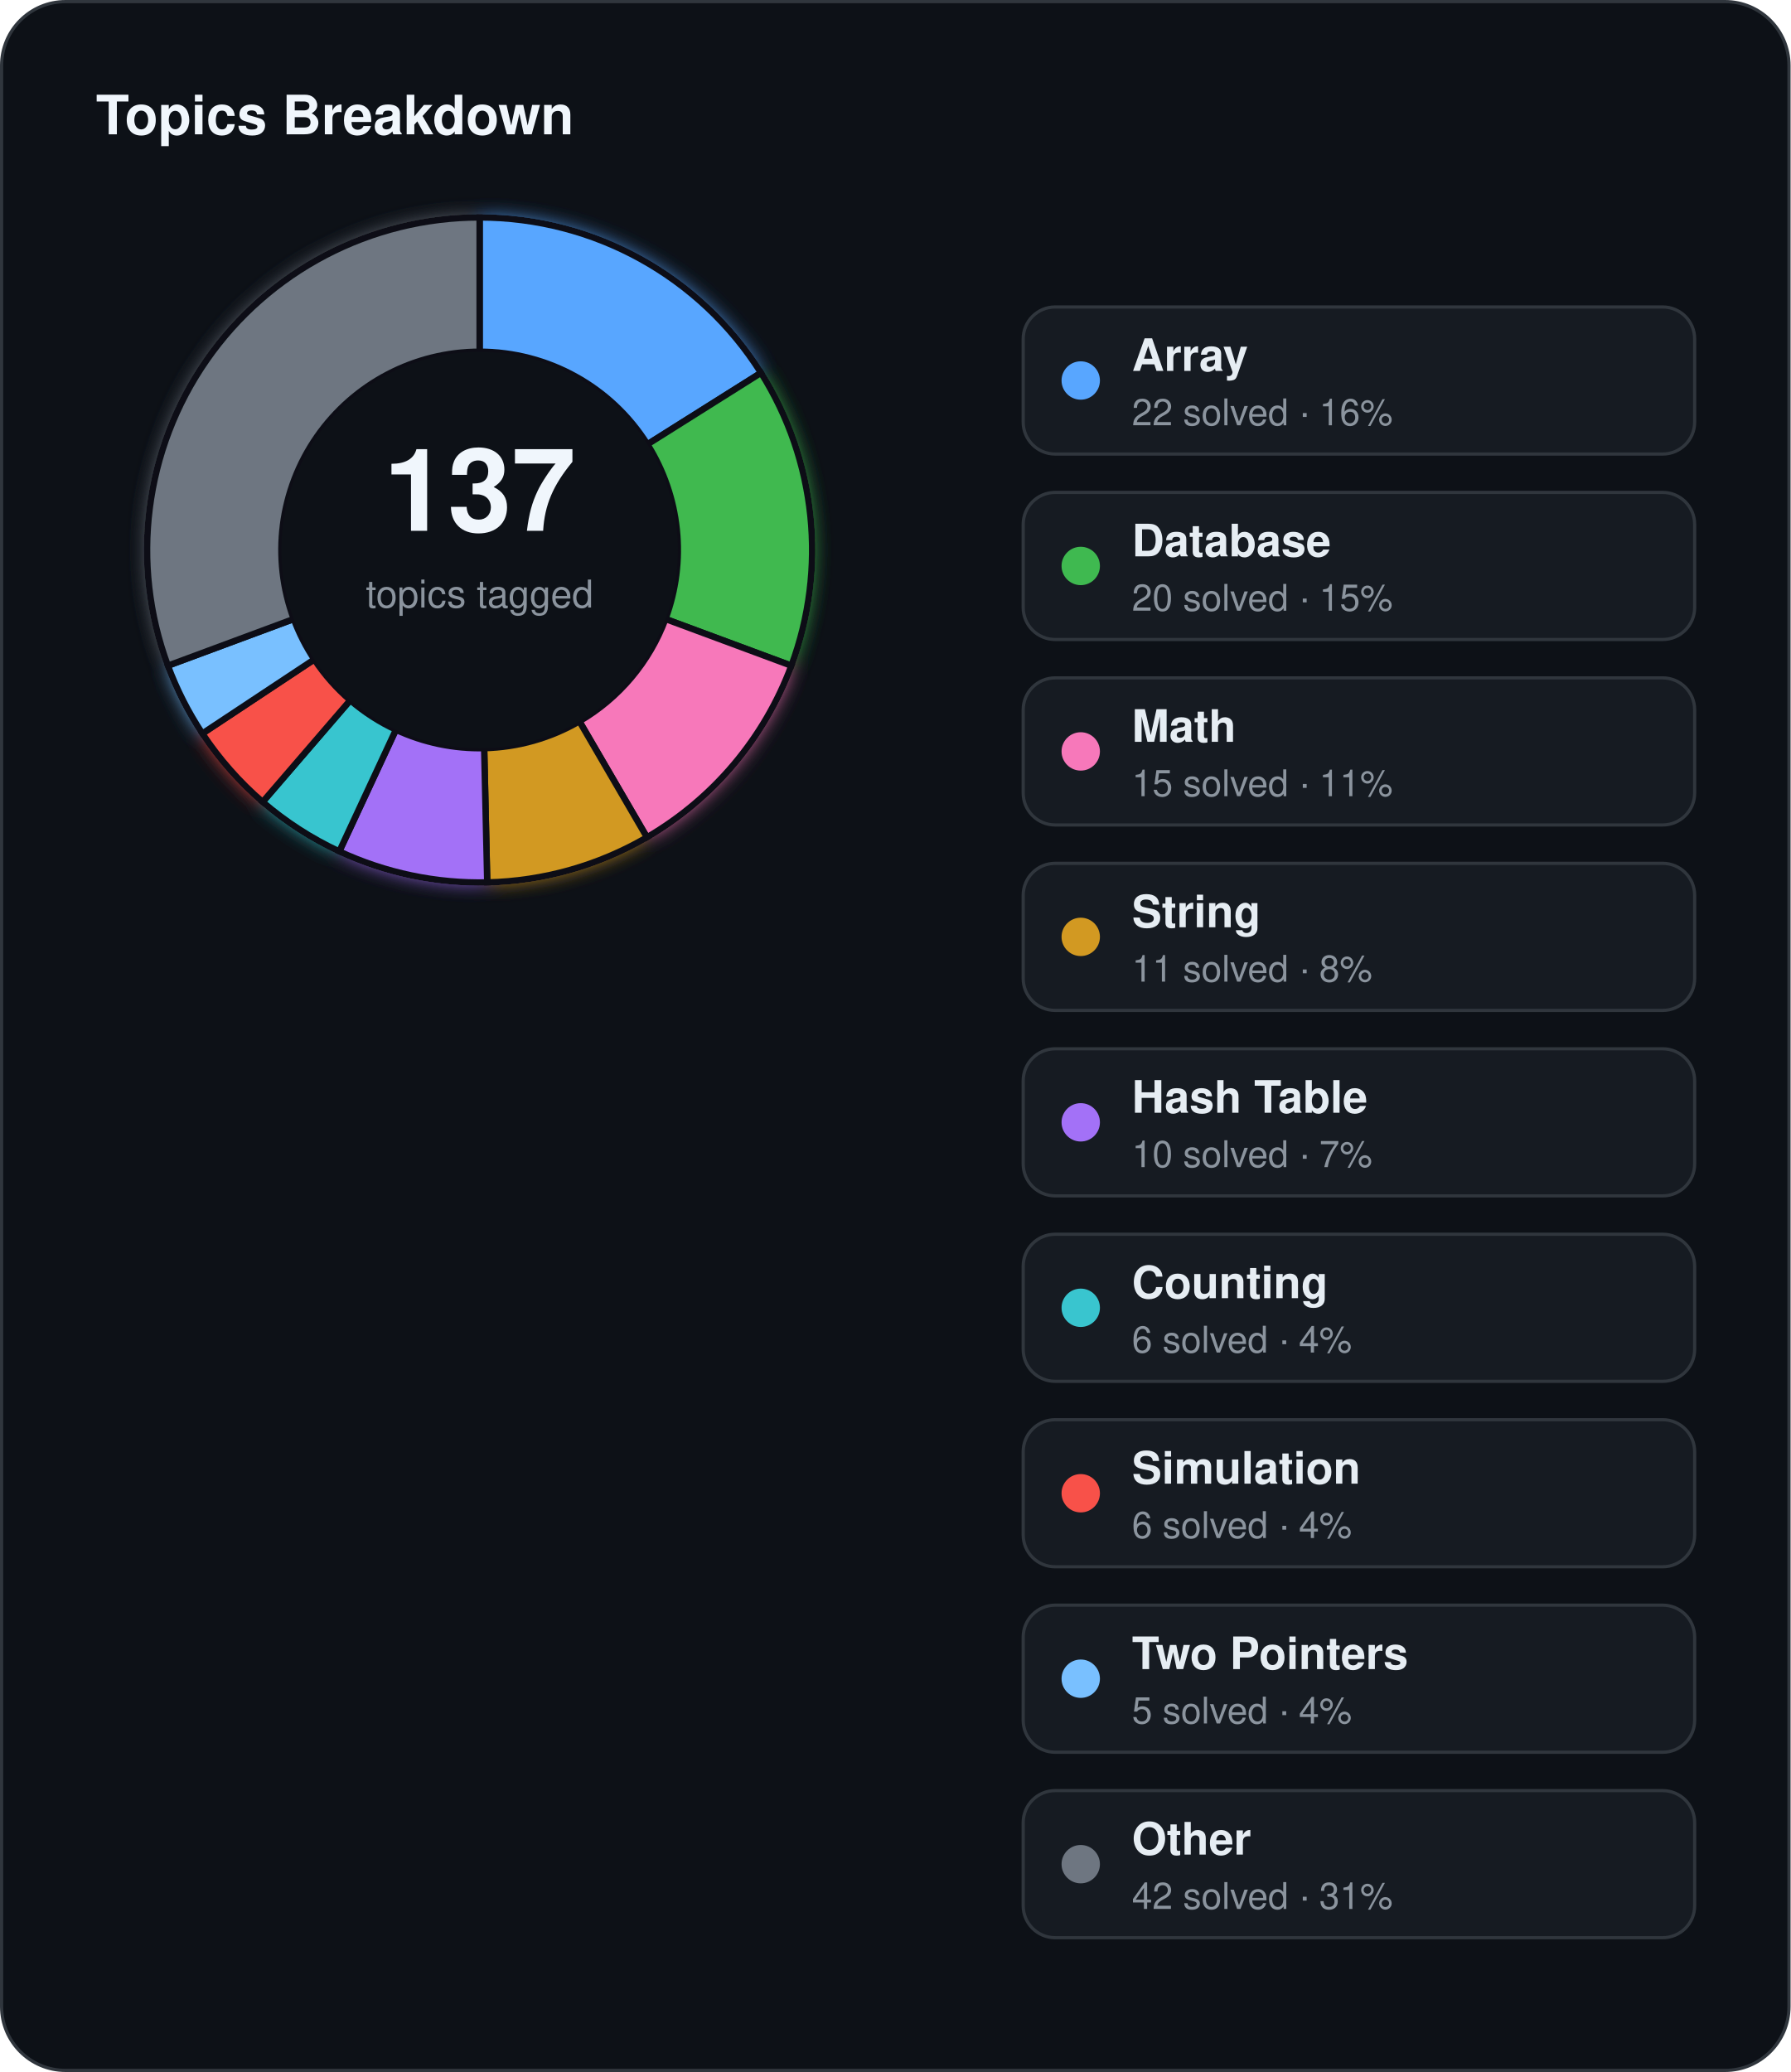
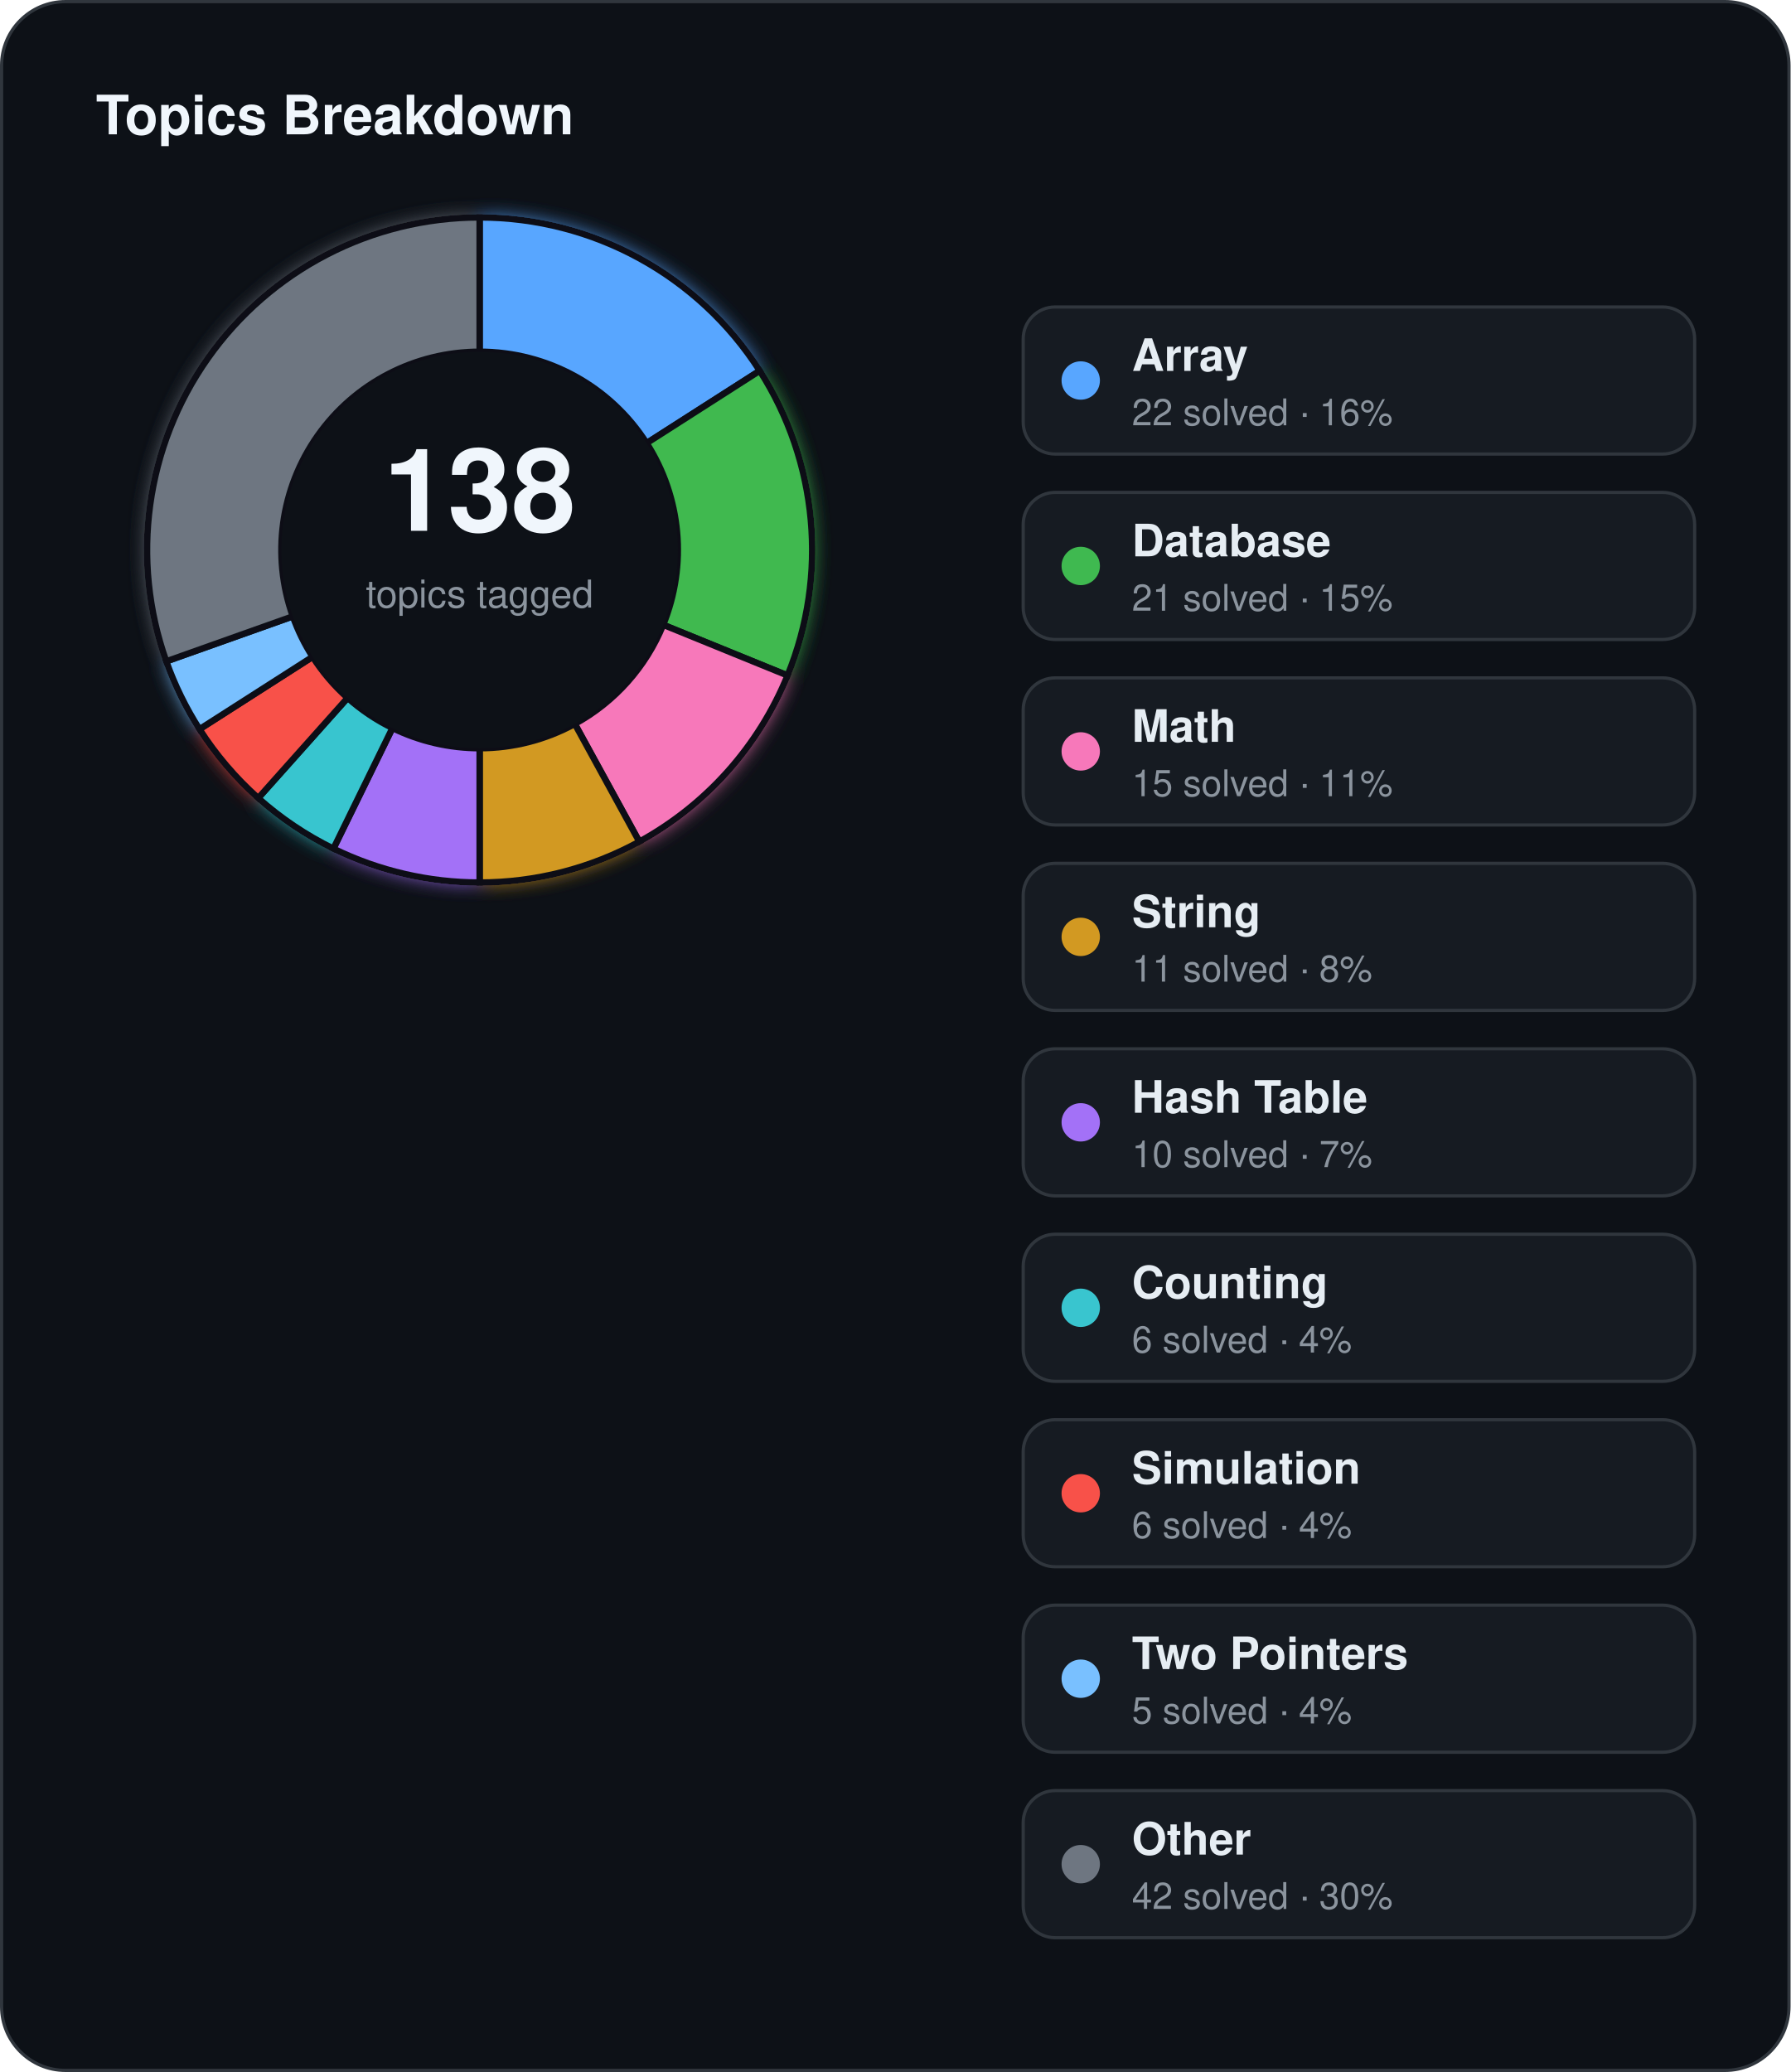
<svg xmlns="http://www.w3.org/2000/svg" width="560" height="648" viewBox="0 0 560 648">
  <defs>
    <filter id="topics-glow" x="-60%" y="-60%" width="220%" height="220%">
      <feGaussianBlur stdDeviation="3" result="blur" />
      <feMerge>
        <feMergeNode in="blur" />
        <feMergeNode in="SourceGraphic" />
      </feMerge>
    </filter>
  </defs>
  <rect x="0.5" y="0.5" width="559" height="647" rx="20" fill="#0d1117" stroke="#30363d" stroke-width="1" />
  <text x="30" y="42" fill="#f0f6fc" font-family="Segoe UI, Helvetica, Arial, sans-serif" font-size="17" font-weight="700">Topics Breakdown</text>
  <g filter="url(#topics-glow)">
-     <path d="M 150.00,68.00 A 104,104 0 0 1 238.01,116.60 L 202.47,138.97 A 62,62 0 0 0 150.00,110.00 Z" fill="#58a6ff" stroke="#0d1117" stroke-width="2" />
-     <path d="M 238.01,116.60 A 104,104 0 0 1 247.50,208.19 L 208.12,193.58 A 62,62 0 0 0 202.47,138.97 Z" fill="#3fb950" stroke="#0d1117" stroke-width="2" />
-     <path d="M 247.50,208.19 A 104,104 0 0 1 202.34,261.87 L 181.20,225.57 A 62,62 0 0 0 208.12,193.58 Z" fill="#f778ba" stroke="#0d1117" stroke-width="2" />
-     <path d="M 202.34,261.87 A 104,104 0 0 1 152.38,275.97 L 151.42,233.98 A 62,62 0 0 0 181.20,225.57 Z" fill="#d29922" stroke="#0d1117" stroke-width="2" />
-     <path d="M 152.38,275.97 A 104,104 0 0 1 106.11,266.28 L 123.83,228.21 A 62,62 0 0 0 151.42,233.98 Z" fill="#a371f7" stroke="#0d1117" stroke-width="2" />
-     <path d="M 106.11,266.28 A 104,104 0 0 1 82.14,250.81 L 109.55,218.98 A 62,62 0 0 0 123.83,228.21 Z" fill="#39c5cf" stroke="#0d1117" stroke-width="2" />
-     <path d="M 82.14,250.81 A 104,104 0 0 1 63.28,229.41 L 98.30,206.22 A 62,62 0 0 0 109.55,218.98 Z" fill="#f85149" stroke="#0d1117" stroke-width="2" />
-     <path d="M 63.28,229.41 A 104,104 0 0 1 52.50,208.19 L 91.88,193.58 A 62,62 0 0 0 98.30,206.22 Z" fill="#79c0ff" stroke="#0d1117" stroke-width="2" />
-     <path d="M 52.50,208.19 A 104,104 0 0 1 150.00,68.00 L 150.00,110.00 A 62,62 0 0 0 91.88,193.58 Z" fill="#6e7681" stroke="#0d1117" stroke-width="2" />
+     <path d="M 150.00,68.00 A 104,104 0 0 1 237.61,115.95 L 202.23,138.59 A 62,62 0 0 0 150.00,110.00 Z" fill="#58a6ff" stroke="#0d1117" stroke-width="2" />
+     <path d="M 237.61,115.95 A 104,104 0 0 1 246.31,211.25 L 207.41,195.40 A 62,62 0 0 0 202.23,138.59 Z" fill="#3fb950" stroke="#0d1117" stroke-width="2" />
+     <path d="M 246.31,211.25 A 104,104 0 0 1 199.94,263.23 L 179.77,226.39 A 62,62 0 0 0 207.41,195.40 Z" fill="#f778ba" stroke="#0d1117" stroke-width="2" />
+     <path d="M 199.94,263.23 A 104,104 0 0 1 150.00,276.00 L 150.00,234.00 A 62,62 0 0 0 179.77,226.39 Z" fill="#d29922" stroke="#0d1117" stroke-width="2" />
+     <path d="M 150.00,276.00 A 104,104 0 0 1 104.27,265.41 L 122.74,227.68 A 62,62 0 0 0 150.00,234.00 Z" fill="#a371f7" stroke="#0d1117" stroke-width="2" />
+     <path d="M 104.27,265.41 A 104,104 0 0 1 80.76,249.60 L 108.72,218.26 A 62,62 0 0 0 122.74,227.68 Z" fill="#39c5cf" stroke="#0d1117" stroke-width="2" />
+     <path d="M 80.76,249.60 A 104,104 0 0 1 62.39,228.05 L 97.77,205.41 A 62,62 0 0 0 108.72,218.26 Z" fill="#f85149" stroke="#0d1117" stroke-width="2" />
+     <path d="M 62.39,228.05 A 104,104 0 0 1 52.00,206.83 L 91.58,192.76 A 62,62 0 0 0 97.77,205.41 Z" fill="#79c0ff" stroke="#0d1117" stroke-width="2" />
+     <path d="M 52.00,206.83 A 104,104 0 0 1 150.00,68.00 L 150.00,110.00 A 62,62 0 0 0 91.58,192.76 Z" fill="#6e7681" stroke="#0d1117" stroke-width="2" />
  </g>
  <circle cx="150" cy="172" r="62" fill="#0d1117" />
-   <text x="150" y="166" text-anchor="middle" fill="#f0f6fc" font-family="Segoe UI, Helvetica, Arial, sans-serif" font-size="36" font-weight="700">137</text>
+   <text x="150" y="166" text-anchor="middle" fill="#f0f6fc" font-family="Segoe UI, Helvetica, Arial, sans-serif" font-size="36" font-weight="700">138</text>
  <text x="150" y="190" text-anchor="middle" fill="#8b949e" font-family="Segoe UI, Helvetica, Arial, sans-serif" font-size="12">topics tagged</text>
  <rect x="320" y="96" width="210" height="46" rx="10" fill="#161b22" stroke="#30363d" stroke-width="1" />
  <circle cx="338" cy="119" r="6" fill="#58a6ff" />
  <text x="354" y="116" fill="#e6edf3" font-family="Segoe UI, Helvetica, Arial, sans-serif" font-size="14" font-weight="600">Array</text>
  <text x="354" y="133" fill="#8b949e" font-family="Segoe UI, Helvetica, Arial, sans-serif" font-size="11.5">22 solved · 16%</text>
  <rect x="320" y="154" width="210" height="46" rx="10" fill="#161b22" stroke="#30363d" stroke-width="1" />
  <circle cx="338" cy="177" r="6" fill="#3fb950" />
  <text x="354" y="174" fill="#e6edf3" font-family="Segoe UI, Helvetica, Arial, sans-serif" font-size="14" font-weight="600">Database</text>
-   <text x="354" y="191" fill="#8b949e" font-family="Segoe UI, Helvetica, Arial, sans-serif" font-size="11.5">20 solved · 15%</text>
+   <text x="354" y="191" fill="#8b949e" font-family="Segoe UI, Helvetica, Arial, sans-serif" font-size="11.5">21 solved · 15%</text>
  <rect x="320" y="212" width="210" height="46" rx="10" fill="#161b22" stroke="#30363d" stroke-width="1" />
  <circle cx="338" cy="235" r="6" fill="#f778ba" />
  <text x="354" y="232" fill="#e6edf3" font-family="Segoe UI, Helvetica, Arial, sans-serif" font-size="14" font-weight="600">Math</text>
  <text x="354" y="249" fill="#8b949e" font-family="Segoe UI, Helvetica, Arial, sans-serif" font-size="11.5">15 solved · 11%</text>
  <rect x="320" y="270" width="210" height="46" rx="10" fill="#161b22" stroke="#30363d" stroke-width="1" />
  <circle cx="338" cy="293" r="6" fill="#d29922" />
  <text x="354" y="290" fill="#e6edf3" font-family="Segoe UI, Helvetica, Arial, sans-serif" font-size="14" font-weight="600">String</text>
  <text x="354" y="307" fill="#8b949e" font-family="Segoe UI, Helvetica, Arial, sans-serif" font-size="11.5">11 solved · 8%</text>
  <rect x="320" y="328" width="210" height="46" rx="10" fill="#161b22" stroke="#30363d" stroke-width="1" />
  <circle cx="338" cy="351" r="6" fill="#a371f7" />
  <text x="354" y="348" fill="#e6edf3" font-family="Segoe UI, Helvetica, Arial, sans-serif" font-size="14" font-weight="600">Hash Table</text>
  <text x="354" y="365" fill="#8b949e" font-family="Segoe UI, Helvetica, Arial, sans-serif" font-size="11.5">10 solved · 7%</text>
  <rect x="320" y="386" width="210" height="46" rx="10" fill="#161b22" stroke="#30363d" stroke-width="1" />
  <circle cx="338" cy="409" r="6" fill="#39c5cf" />
  <text x="354" y="406" fill="#e6edf3" font-family="Segoe UI, Helvetica, Arial, sans-serif" font-size="14" font-weight="600">Counting</text>
  <text x="354" y="423" fill="#8b949e" font-family="Segoe UI, Helvetica, Arial, sans-serif" font-size="11.5">6 solved · 4%</text>
  <rect x="320" y="444" width="210" height="46" rx="10" fill="#161b22" stroke="#30363d" stroke-width="1" />
  <circle cx="338" cy="467" r="6" fill="#f85149" />
  <text x="354" y="464" fill="#e6edf3" font-family="Segoe UI, Helvetica, Arial, sans-serif" font-size="14" font-weight="600">Simulation</text>
  <text x="354" y="481" fill="#8b949e" font-family="Segoe UI, Helvetica, Arial, sans-serif" font-size="11.5">6 solved · 4%</text>
  <rect x="320" y="502" width="210" height="46" rx="10" fill="#161b22" stroke="#30363d" stroke-width="1" />
  <circle cx="338" cy="525" r="6" fill="#79c0ff" />
  <text x="354" y="522" fill="#e6edf3" font-family="Segoe UI, Helvetica, Arial, sans-serif" font-size="14" font-weight="600">Two Pointers</text>
  <text x="354" y="539" fill="#8b949e" font-family="Segoe UI, Helvetica, Arial, sans-serif" font-size="11.5">5 solved · 4%</text>
  <rect x="320" y="560" width="210" height="46" rx="10" fill="#161b22" stroke="#30363d" stroke-width="1" />
  <circle cx="338" cy="583" r="6" fill="#6e7681" />
  <text x="354" y="580" fill="#e6edf3" font-family="Segoe UI, Helvetica, Arial, sans-serif" font-size="14" font-weight="600">Other</text>
-   <text x="354" y="597" fill="#8b949e" font-family="Segoe UI, Helvetica, Arial, sans-serif" font-size="11.5">42 solved · 31%</text>
+   <text x="354" y="597" fill="#8b949e" font-family="Segoe UI, Helvetica, Arial, sans-serif" font-size="11.5">42 solved · 30%</text>
</svg>
